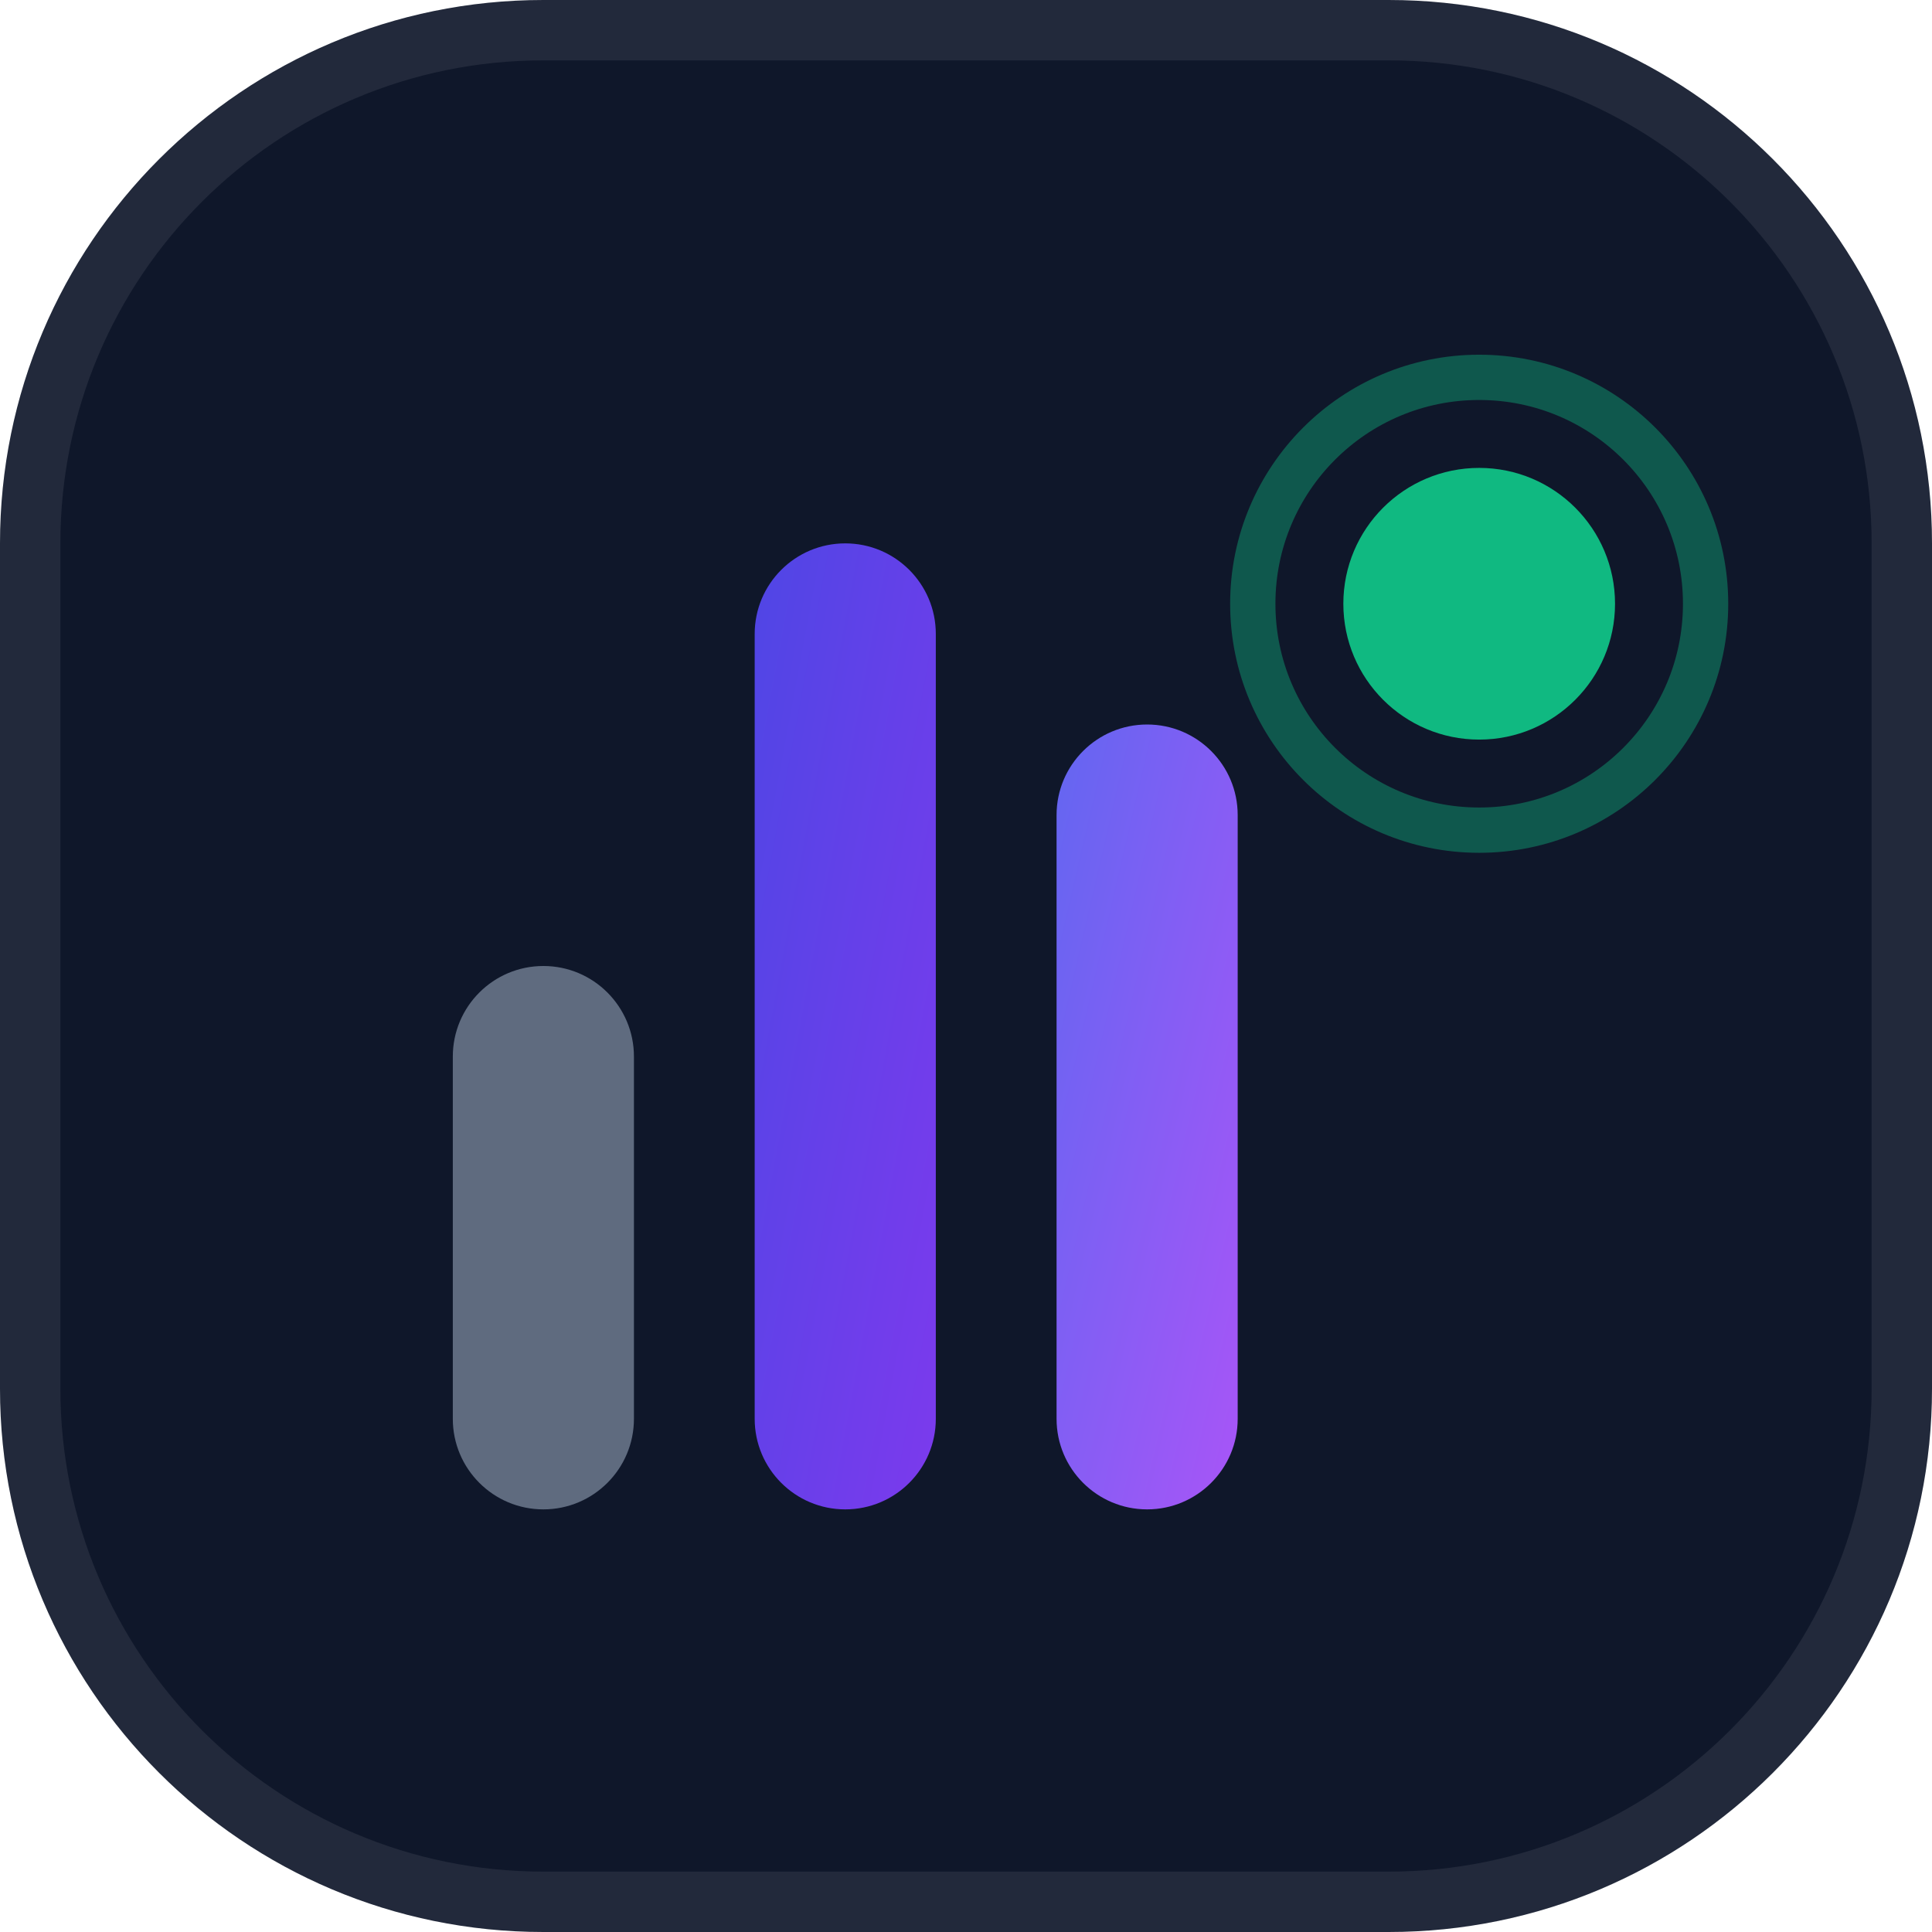
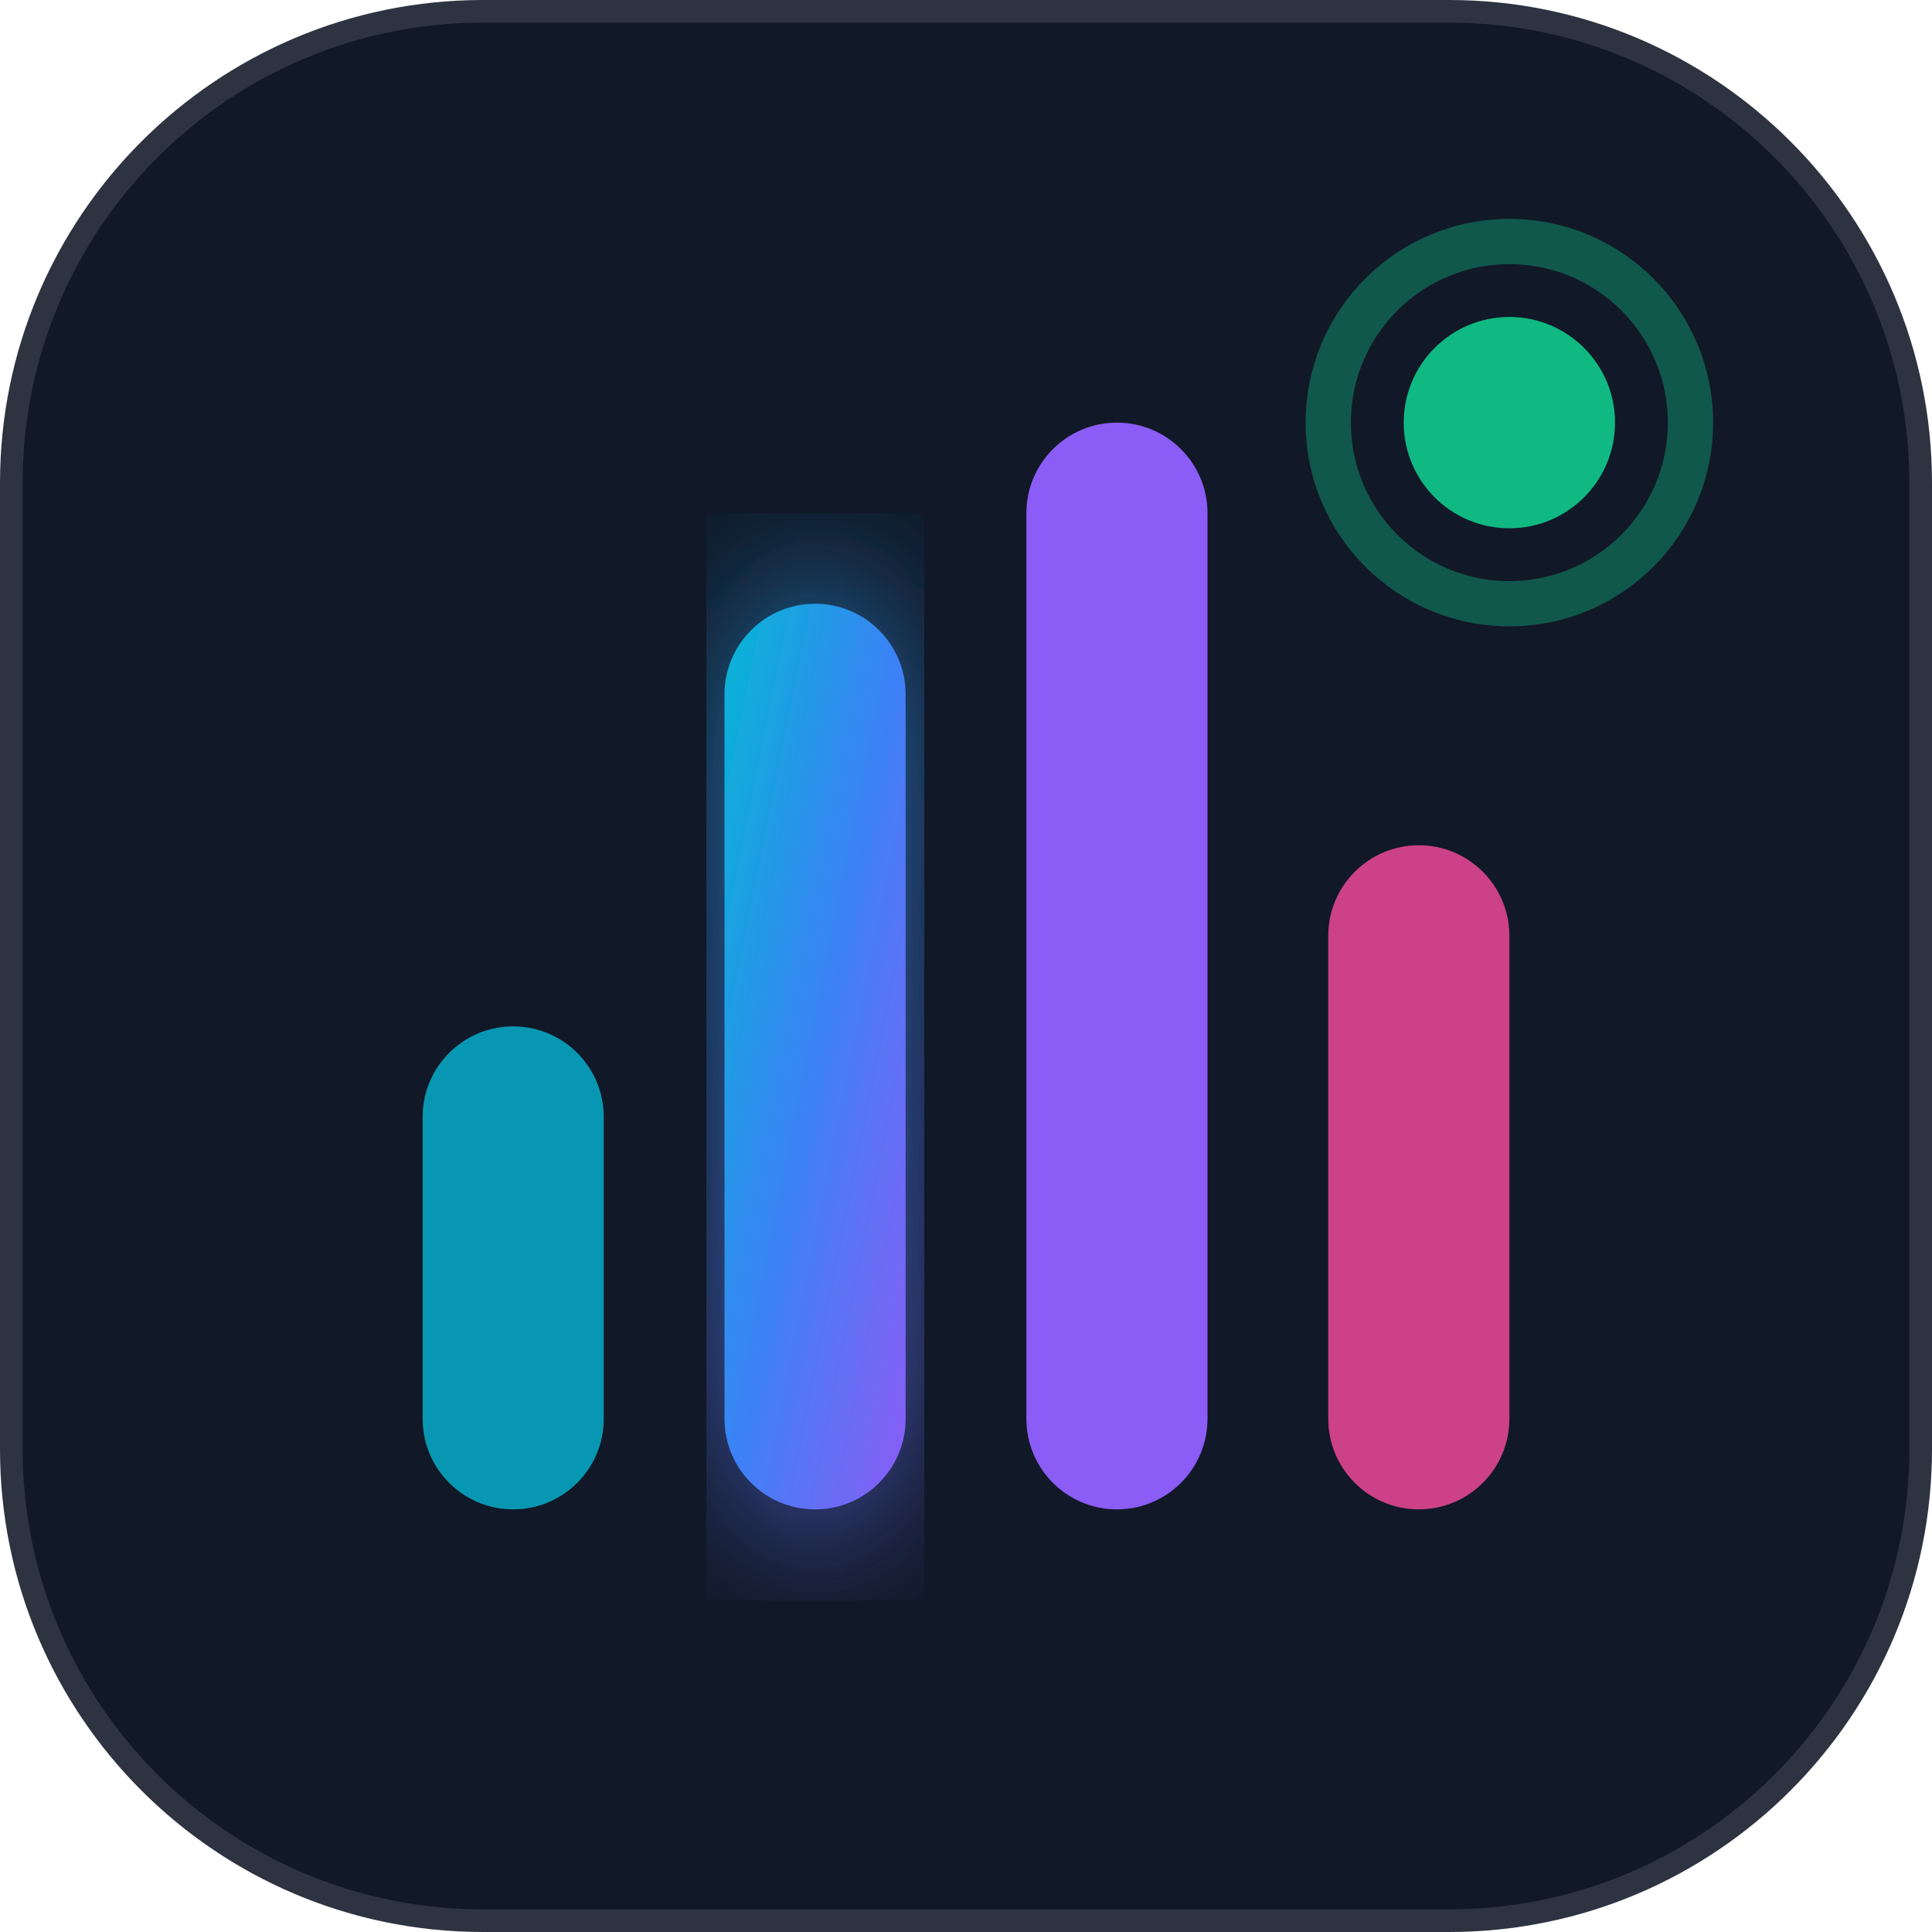
<svg xmlns="http://www.w3.org/2000/svg" viewBox="0 0 64 64" fill="none">
  <defs>
-     <linearGradient id="ppGrad" x1="0%" y1="0%" x2="100%" y2="100%">
-       <stop offset="0%" stop-color="#4f46e5" />
-       <stop offset="100%" stop-color="#7c3aed" />
+     <linearGradient id="liveGradient" x1="0%" y1="0%" x2="100%" y2="100%">
+       <stop offset="0%" stop-color="#06b6d4" />
+       <stop offset="50%" stop-color="#3b82f6" />
+       <stop offset="100%" stop-color="#8b5cf6" />
    </linearGradient>
-     <linearGradient id="glowGrad" x1="0%" y1="0%" x2="100%" y2="100%">
-       <stop offset="0%" stop-color="#6366f1" />
-       <stop offset="100%" stop-color="#a855f7" />
-     </linearGradient>
+     <filter id="glow">
+       <feGaussianBlur stdDeviation="3" result="coloredBlur" />
+       <feMerge>
+         <feMergeNode in="coloredBlur" />
+         <feMergeNode in="SourceGraphic" />
+       </feMerge>
+     </filter>
  </defs>
-   <rect width="64" height="64" rx="18" fill="#0f172a" />
-   <rect x="1" y="1" width="62" height="62" rx="17" stroke="rgba(255,255,255,0.08)" stroke-width="2" />
-   <rect x="15" y="32" width="6" height="18" rx="3" fill="#94a3b8" opacity="0.6" />
-   <rect x="25" y="18" width="6" height="32" rx="3" fill="url(#ppGrad)" />
-   <rect x="35" y="24" width="6" height="26" rx="3" fill="url(#glowGrad)" />
-   <circle cx="49" cy="20" r="4.5" fill="#10b981" />
-   <circle cx="49" cy="20" r="7.5" stroke="#10b981" stroke-width="1.5" opacity="0.4" />
+   <rect width="64" height="64" rx="16" fill="#111827" stroke="rgba(255,255,255,0.12)" stroke-width="1.5" />
+   <rect x="14" y="34" width="6" height="16" rx="3" fill="#06b6d4" opacity="0.8" />
+   <rect x="24" y="20" width="6" height="30" rx="3" fill="url(#liveGradient)" filter="url(#glow)" />
+   <rect x="34" y="14" width="6" height="36" rx="3" fill="#8b5cf6" />
+   <rect x="44" y="28" width="6" height="22" rx="3" fill="#ec4899" opacity="0.85" />
+   <circle cx="50" cy="14" r="3.5" fill="#10b981" />
+   <circle cx="50" cy="14" r="6" stroke="#10b981" stroke-width="1.5" opacity="0.4" />
</svg>
